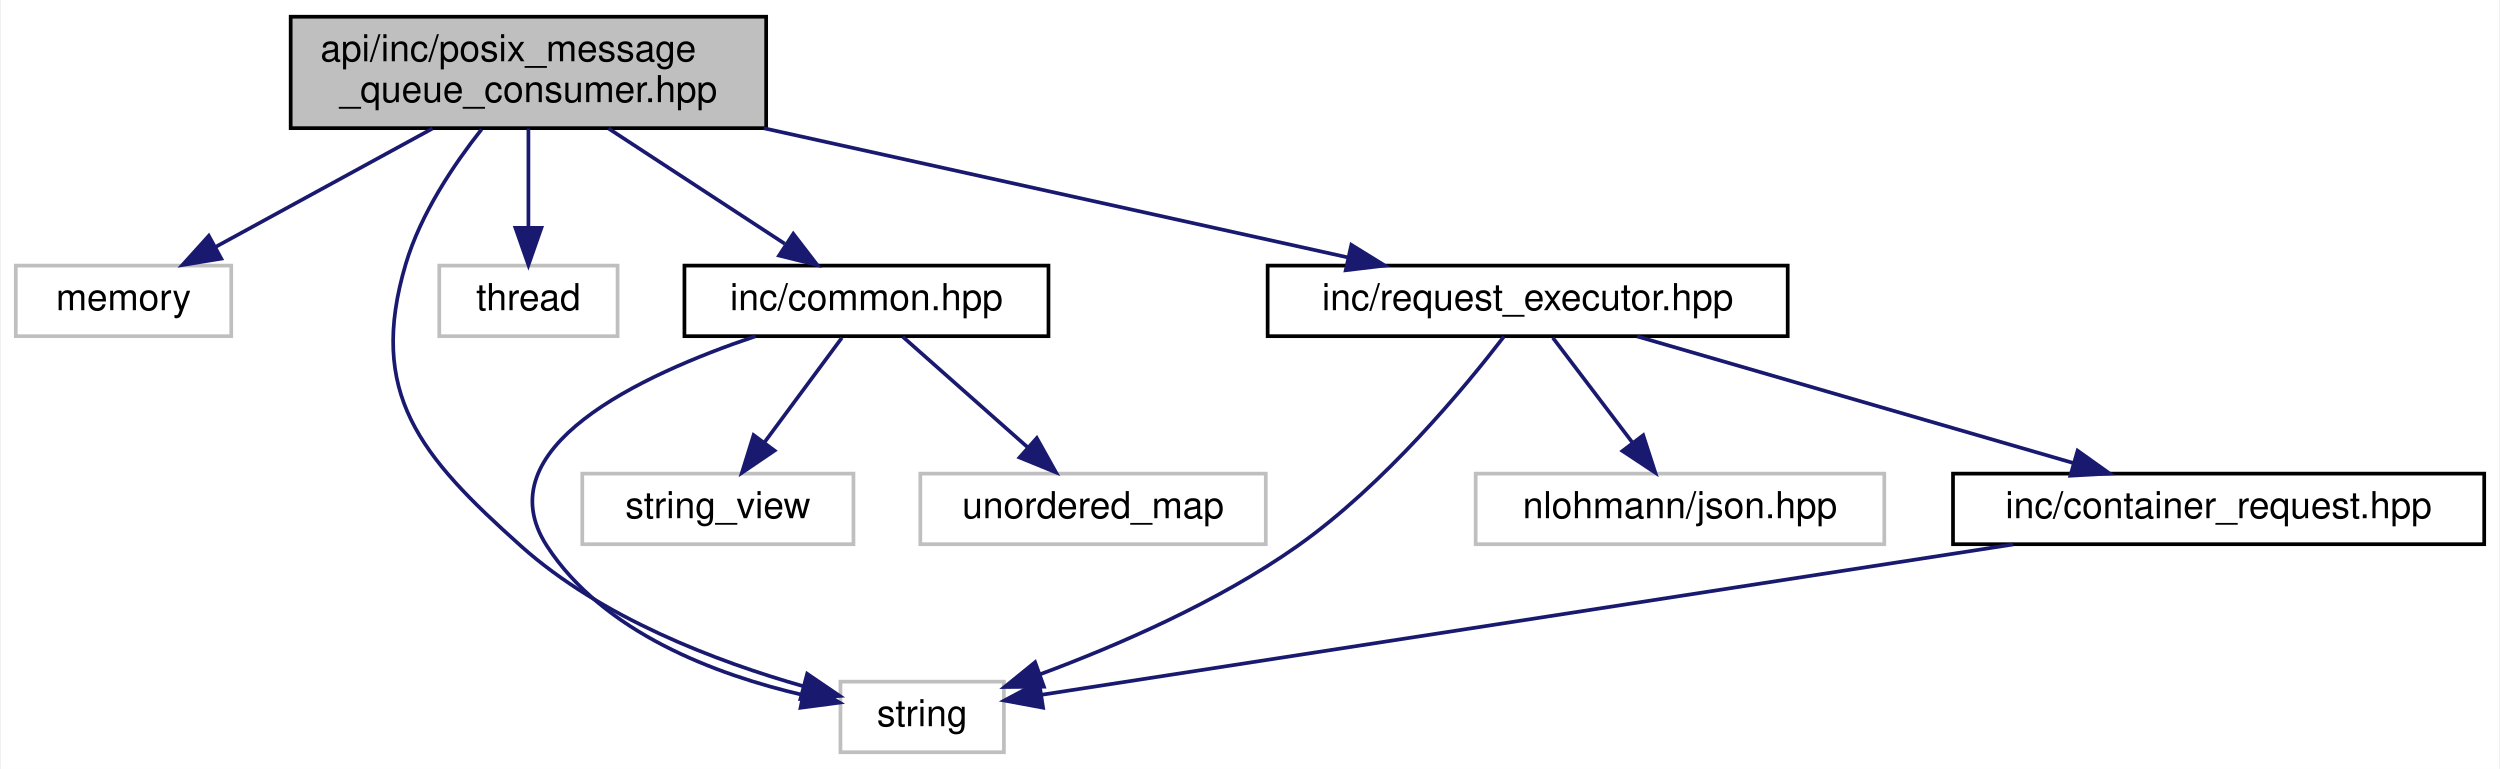
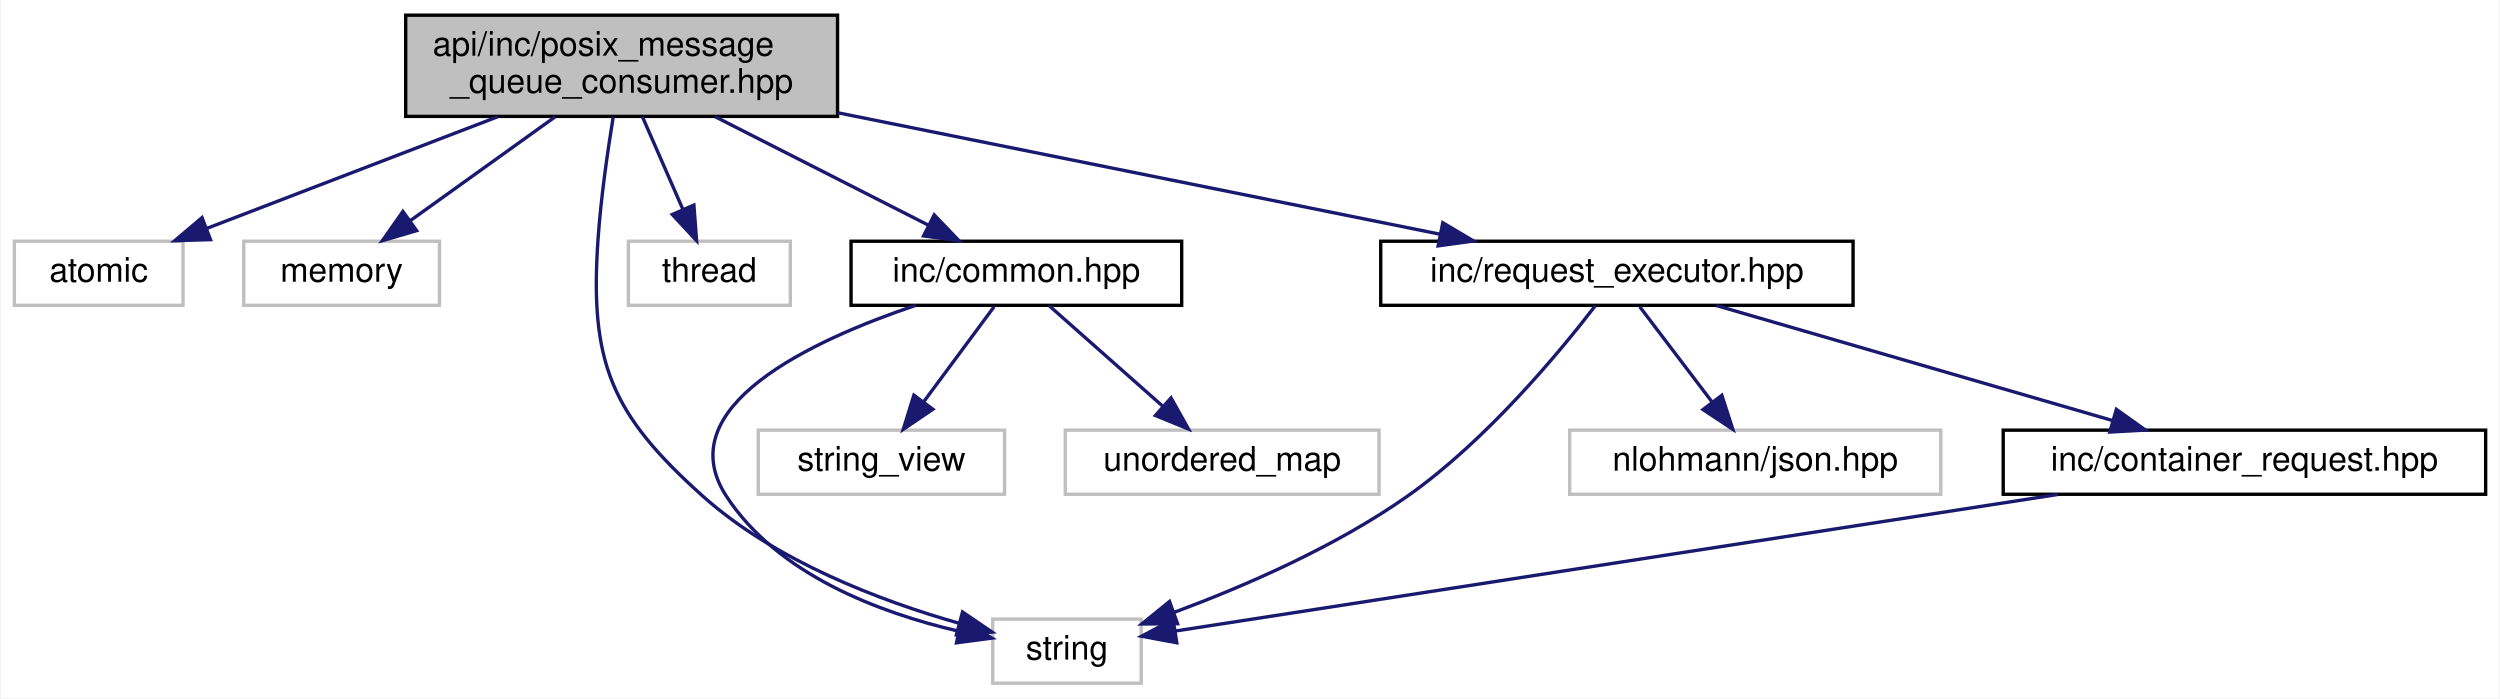
- <svg xmlns="http://www.w3.org/2000/svg" xmlns:xlink="http://www.w3.org/1999/xlink" width="673pt" height="207pt" viewBox="0.00 0.00 672.50 207.00">
+ <svg xmlns="http://www.w3.org/2000/svg" xmlns:xlink="http://www.w3.org/1999/xlink" width="741pt" height="207pt" viewBox="0.00 0.00 740.50 207.00">
  <g id="graph0" class="graph" transform="scale(1 1) rotate(0) translate(4 203)">
-     <polygon fill="white" stroke="transparent" points="-4,4 -4,-203 668.5,-203 668.5,4 -4,4" />
+     <polygon fill="white" stroke="transparent" points="-4,4 -4,-203 736.5,-203 736.5,4 -4,4" />
    <g id="node1" class="node">
      <g id="a_node1">
        <a xlink:title="Declares the MessageQueueConsumer class for handling messages from a POSIX message queue.">
-           <polygon fill="#bfbfbf" stroke="black" points="74,-168.5 74,-198.5 202,-198.5 202,-168.5 74,-168.5" />
-           <text text-anchor="start" x="82" y="-186.5" font-family="Helvetica,sans-Serif" font-size="10.00">api/inc/posix_message</text>
-           <text text-anchor="middle" x="138" y="-175.5" font-family="Helvetica,sans-Serif" font-size="10.00">_queue_consumer.hpp</text>
+           <polygon fill="#bfbfbf" stroke="black" points="116,-168.5 116,-198.5 244,-198.5 244,-168.5 116,-168.5" />
+           <text text-anchor="start" x="124" y="-186.5" font-family="Helvetica,sans-Serif" font-size="10.00">api/inc/posix_message</text>
+           <text text-anchor="middle" x="180" y="-175.5" font-family="Helvetica,sans-Serif" font-size="10.00">_queue_consumer.hpp</text>
        </a>
      </g>
    </g>
    <g id="node2" class="node">
      <g id="a_node2">
        <a xlink:title=" ">
-           <polygon fill="white" stroke="#bfbfbf" points="0,-112.5 0,-131.5 58,-131.5 58,-112.5 0,-112.5" />
-           <text text-anchor="middle" x="29" y="-119.5" font-family="Helvetica,sans-Serif" font-size="10.00">memory</text>
+           <polygon fill="white" stroke="#bfbfbf" points="0,-112.5 0,-131.5 50,-131.5 50,-112.5 0,-112.5" />
+           <text text-anchor="middle" x="25" y="-119.5" font-family="Helvetica,sans-Serif" font-size="10.00">atomic</text>
        </a>
      </g>
    </g>
    <g id="edge1" class="edge">
-       <path fill="none" stroke="midnightblue" d="M112.17,-168.4C94.53,-158.77 71.3,-146.09 53.87,-136.58" />
-       <polygon fill="midnightblue" stroke="midnightblue" points="55.31,-133.38 44.86,-131.66 51.96,-139.52 55.31,-133.38" />
+       <path fill="none" stroke="midnightblue" d="M143.27,-168.4C117.03,-158.33 82.07,-144.91 56.98,-135.28" />
+       <polygon fill="midnightblue" stroke="midnightblue" points="58.14,-131.97 47.55,-131.66 55.64,-138.51 58.14,-131.97" />
    </g>
    <g id="node3" class="node">
      <g id="a_node3">
        <a xlink:title=" ">
-           <polygon fill="white" stroke="#bfbfbf" points="222,-0.5 222,-19.5 266,-19.5 266,-0.5 222,-0.5" />
-           <text text-anchor="middle" x="244" y="-7.5" font-family="Helvetica,sans-Serif" font-size="10.00">string</text>
+           <polygon fill="white" stroke="#bfbfbf" points="68,-112.5 68,-131.5 126,-131.5 126,-112.5 68,-112.5" />
+           <text text-anchor="middle" x="97" y="-119.5" font-family="Helvetica,sans-Serif" font-size="10.00">memory</text>
        </a>
      </g>
    </g>
    <g id="edge2" class="edge">
-       <path fill="none" stroke="midnightblue" d="M125.39,-168.19C117.86,-158.66 109.01,-145.45 105,-132 94.59,-97.04 108.82,-80.33 136,-56 157.62,-36.65 188.75,-24.88 212.03,-18.26" />
-       <polygon fill="midnightblue" stroke="midnightblue" points="213.04,-21.61 221.8,-15.65 211.23,-14.85 213.04,-21.61" />
+       <path fill="none" stroke="midnightblue" d="M160.33,-168.4C147.4,-159.13 130.51,-147.03 117.43,-137.65" />
+       <polygon fill="midnightblue" stroke="midnightblue" points="119.24,-134.64 109.08,-131.66 115.17,-140.33 119.24,-134.64" />
    </g>
    <g id="node4" class="node">
      <g id="a_node4">
        <a xlink:title=" ">
-           <polygon fill="white" stroke="#bfbfbf" points="114,-112.5 114,-131.5 162,-131.5 162,-112.5 114,-112.5" />
-           <text text-anchor="middle" x="138" y="-119.5" font-family="Helvetica,sans-Serif" font-size="10.00">thread</text>
+           <polygon fill="white" stroke="#bfbfbf" points="290,-0.5 290,-19.5 334,-19.5 334,-0.5 290,-0.5" />
+           <text text-anchor="middle" x="312" y="-7.5" font-family="Helvetica,sans-Serif" font-size="10.00">string</text>
        </a>
      </g>
    </g>
    <g id="edge3" class="edge">
-       <path fill="none" stroke="midnightblue" d="M138,-168.4C138,-160.47 138,-150.46 138,-141.86" />
-       <polygon fill="midnightblue" stroke="midnightblue" points="141.5,-141.66 138,-131.66 134.5,-141.66 141.5,-141.66" />
+       <path fill="none" stroke="midnightblue" d="M177.52,-168.41C175.87,-158.31 173.85,-144.36 173,-132 170.49,-95.61 176.82,-80.33 204,-56 225.62,-36.65 256.75,-24.88 280.03,-18.26" />
+       <polygon fill="midnightblue" stroke="midnightblue" points="281.04,-21.61 289.8,-15.65 279.23,-14.85 281.04,-21.61" />
    </g>
    <g id="node5" class="node">
      <g id="a_node5">
-         <a xlink:href="common_8hpp.html" target="_top" xlink:title="Defines common constants, string views, and utility structures for the application.">
-           <polygon fill="white" stroke="black" points="180,-112.5 180,-131.5 278,-131.5 278,-112.5 180,-112.5" />
-           <text text-anchor="middle" x="229" y="-119.5" font-family="Helvetica,sans-Serif" font-size="10.00">inc/common.hpp</text>
+         <a xlink:title=" ">
+           <polygon fill="white" stroke="#bfbfbf" points="182,-112.5 182,-131.5 230,-131.5 230,-112.5 182,-112.5" />
+           <text text-anchor="middle" x="206" y="-119.5" font-family="Helvetica,sans-Serif" font-size="10.00">thread</text>
        </a>
      </g>
    </g>
    <g id="edge4" class="edge">
-       <path fill="none" stroke="midnightblue" d="M159.57,-168.4C173.88,-159.04 192.61,-146.79 207.01,-137.38" />
-       <polygon fill="midnightblue" stroke="midnightblue" points="209.3,-140.06 215.76,-131.66 205.47,-134.2 209.3,-140.06" />
+       <path fill="none" stroke="midnightblue" d="M186.16,-168.4C189.74,-160.2 194.3,-149.78 198.14,-140.99" />
+       <polygon fill="midnightblue" stroke="midnightblue" points="201.42,-142.22 202.22,-131.66 195.01,-139.42 201.42,-142.22" />
+     </g>
+     <g id="node6" class="node">
+       <g id="a_node6">
+         <a xlink:href="common_8hpp.html" target="_top" xlink:title="Defines common constants, string views, and utility structures for the application.">
+           <polygon fill="white" stroke="black" points="248,-112.5 248,-131.5 346,-131.5 346,-112.5 248,-112.5" />
+           <text text-anchor="middle" x="297" y="-119.5" font-family="Helvetica,sans-Serif" font-size="10.00">inc/common.hpp</text>
+         </a>
+       </g>
+     </g>
+     <g id="edge5" class="edge">
+       <path fill="none" stroke="midnightblue" d="M207.73,-168.4C226.83,-158.68 252.06,-145.86 270.82,-136.31" />
+       <polygon fill="midnightblue" stroke="midnightblue" points="272.65,-139.31 279.98,-131.66 269.48,-133.07 272.65,-139.31" />
+     </g>
+     <g id="node9" class="node">
+       <g id="a_node9">
+         <a xlink:href="request__executor_8hpp.html" target="_top" xlink:title="Declares the abstract RequestExecutor interface for executing requests.">
+           <polygon fill="white" stroke="black" points="405,-112.5 405,-131.5 545,-131.5 545,-112.5 405,-112.5" />
+           <text text-anchor="middle" x="475" y="-119.5" font-family="Helvetica,sans-Serif" font-size="10.00">inc/request_executor.hpp</text>
+         </a>
+       </g>
+     </g>
+     <g id="edge9" class="edge">
+       <path fill="none" stroke="midnightblue" d="M244.01,-169.59C297.44,-158.81 372.65,-143.64 422.57,-133.58" />
+       <polygon fill="midnightblue" stroke="midnightblue" points="423.39,-136.98 432.51,-131.57 422.01,-130.12 423.39,-136.98" />
+     </g>
+     <g id="edge6" class="edge">
+       <path fill="none" stroke="midnightblue" d="M267.15,-112.49C236.01,-102.01 193.93,-82.29 211,-56 226.12,-32.72 256.38,-21.38 279.86,-15.92" />
+       <polygon fill="midnightblue" stroke="midnightblue" points="280.68,-19.32 289.76,-13.86 279.26,-12.47 280.68,-19.32" />
+     </g>
+     <g id="node7" class="node">
+       <g id="a_node7">
+         <a xlink:title=" ">
+           <polygon fill="white" stroke="#bfbfbf" points="220.5,-56.5 220.5,-75.5 293.5,-75.5 293.5,-56.5 220.5,-56.5" />
+           <text text-anchor="middle" x="257" y="-63.5" font-family="Helvetica,sans-Serif" font-size="10.00">string_view</text>
+         </a>
+       </g>
+     </g>
+     <g id="edge7" class="edge">
+       <path fill="none" stroke="midnightblue" d="M290.39,-112.08C284.74,-104.46 276.46,-93.26 269.55,-83.94" />
+       <polygon fill="midnightblue" stroke="midnightblue" points="272.25,-81.7 263.48,-75.75 266.62,-85.87 272.25,-81.7" />
    </g>
    <g id="node8" class="node">
      <g id="a_node8">
-         <a xlink:href="request__executor_8hpp.html" target="_top" xlink:title="Declares the abstract RequestExecutor interface for executing requests.">
-           <polygon fill="white" stroke="black" points="337,-112.5 337,-131.5 477,-131.5 477,-112.5 337,-112.5" />
-           <text text-anchor="middle" x="407" y="-119.5" font-family="Helvetica,sans-Serif" font-size="10.00">inc/request_executor.hpp</text>
+         <a xlink:title=" ">
+           <polygon fill="white" stroke="#bfbfbf" points="311.5,-56.5 311.5,-75.5 404.5,-75.5 404.5,-56.5 311.5,-56.5" />
+           <text text-anchor="middle" x="358" y="-63.5" font-family="Helvetica,sans-Serif" font-size="10.00">unordered_map</text>
        </a>
      </g>
    </g>
    <g id="edge8" class="edge">
-       <path fill="none" stroke="midnightblue" d="M201.41,-168.47C249.54,-157.83 314.71,-143.41 358.67,-133.69" />
-       <polygon fill="midnightblue" stroke="midnightblue" points="359.53,-137.08 368.54,-131.51 358.02,-130.25 359.53,-137.08" />
-     </g>
-     <g id="edge5" class="edge">
-       <path fill="none" stroke="midnightblue" d="M199.15,-112.49C168.01,-102.01 125.93,-82.29 143,-56 158.12,-32.72 188.38,-21.38 211.86,-15.92" />
-       <polygon fill="midnightblue" stroke="midnightblue" points="212.68,-19.32 221.76,-13.86 211.26,-12.47 212.68,-19.32" />
-     </g>
-     <g id="node6" class="node">
-       <g id="a_node6">
-         <a xlink:title=" ">
-           <polygon fill="white" stroke="#bfbfbf" points="152.5,-56.5 152.5,-75.5 225.5,-75.5 225.5,-56.5 152.5,-56.5" />
-           <text text-anchor="middle" x="189" y="-63.5" font-family="Helvetica,sans-Serif" font-size="10.00">string_view</text>
-         </a>
-       </g>
-     </g>
-     <g id="edge6" class="edge">
-       <path fill="none" stroke="midnightblue" d="M222.39,-112.08C216.74,-104.46 208.46,-93.26 201.55,-83.94" />
-       <polygon fill="midnightblue" stroke="midnightblue" points="204.25,-81.7 195.48,-75.75 198.62,-85.87 204.25,-81.7" />
-     </g>
-     <g id="node7" class="node">
-       <g id="a_node7">
-         <a xlink:title=" ">
-           <polygon fill="white" stroke="#bfbfbf" points="243.5,-56.5 243.5,-75.5 336.5,-75.5 336.5,-56.5 243.5,-56.5" />
-           <text text-anchor="middle" x="290" y="-63.5" font-family="Helvetica,sans-Serif" font-size="10.00">unordered_map</text>
-         </a>
-       </g>
-     </g>
-     <g id="edge7" class="edge">
-       <path fill="none" stroke="midnightblue" d="M238.8,-112.32C247.82,-104.34 261.41,-92.31 272.32,-82.65" />
-       <polygon fill="midnightblue" stroke="midnightblue" points="274.85,-85.08 280.02,-75.83 270.21,-79.84 274.85,-85.08" />
-     </g>
-     <g id="edge9" class="edge">
-       <path fill="none" stroke="midnightblue" d="M400.61,-112.39C390.22,-98.88 368.45,-72.53 345,-56 323.7,-40.98 296.58,-29.23 275.81,-21.51" />
-       <polygon fill="midnightblue" stroke="midnightblue" points="276.77,-18.14 266.17,-18.05 274.4,-24.73 276.77,-18.14" />
-     </g>
-     <g id="node9" class="node">
-       <g id="a_node9">
-         <a xlink:title=" ">
-           <polygon fill="white" stroke="#bfbfbf" points="393,-56.5 393,-75.5 503,-75.5 503,-56.5 393,-56.5" />
-           <text text-anchor="middle" x="448" y="-63.5" font-family="Helvetica,sans-Serif" font-size="10.00">nlohmann/json.hpp</text>
-         </a>
-       </g>
+       <path fill="none" stroke="midnightblue" d="M306.8,-112.32C315.82,-104.34 329.41,-92.31 340.32,-82.65" />
+       <polygon fill="midnightblue" stroke="midnightblue" points="342.85,-85.08 348.02,-75.83 338.21,-79.84 342.85,-85.08" />
    </g>
    <g id="edge10" class="edge">
-       <path fill="none" stroke="midnightblue" d="M413.77,-112.08C419.56,-104.46 428.06,-93.26 435.14,-83.94" />
-       <polygon fill="midnightblue" stroke="midnightblue" points="438.1,-85.83 441.36,-75.75 432.52,-81.6 438.1,-85.83" />
+       <path fill="none" stroke="midnightblue" d="M468.61,-112.39C458.22,-98.88 436.45,-72.53 413,-56 391.7,-40.98 364.58,-29.23 343.81,-21.51" />
+       <polygon fill="midnightblue" stroke="midnightblue" points="344.77,-18.14 334.17,-18.05 342.4,-24.73 344.77,-18.14" />
    </g>
    <g id="node10" class="node">
      <g id="a_node10">
-         <a xlink:href="container__request_8hpp.html" target="_top" xlink:title="Data structure for representing a container operation request.">
-           <polygon fill="white" stroke="black" points="521.5,-56.5 521.5,-75.5 664.5,-75.5 664.5,-56.5 521.5,-56.5" />
-           <text text-anchor="middle" x="593" y="-63.5" font-family="Helvetica,sans-Serif" font-size="10.00">inc/container_request.hpp</text>
+         <a xlink:title=" ">
+           <polygon fill="white" stroke="#bfbfbf" points="461,-56.5 461,-75.5 571,-75.5 571,-56.5 461,-56.5" />
+           <text text-anchor="middle" x="516" y="-63.5" font-family="Helvetica,sans-Serif" font-size="10.00">nlohmann/json.hpp</text>
        </a>
      </g>
    </g>
    <g id="edge11" class="edge">
-       <path fill="none" stroke="midnightblue" d="M436.47,-112.44C468.17,-103.24 518.73,-88.56 553.77,-78.39" />
-       <polygon fill="midnightblue" stroke="midnightblue" points="555.04,-81.67 563.67,-75.52 553.09,-74.94 555.04,-81.67" />
+       <path fill="none" stroke="midnightblue" d="M481.77,-112.08C487.56,-104.46 496.06,-93.26 503.14,-83.94" />
+       <polygon fill="midnightblue" stroke="midnightblue" points="506.1,-85.83 509.36,-75.75 500.52,-81.6 506.1,-85.83" />
+     </g>
+     <g id="node11" class="node">
+       <g id="a_node11">
+         <a xlink:href="container__request_8hpp.html" target="_top" xlink:title="Data structure for representing a container operation request.">
+           <polygon fill="white" stroke="black" points="589.5,-56.5 589.5,-75.5 732.5,-75.5 732.5,-56.5 589.5,-56.5" />
+           <text text-anchor="middle" x="661" y="-63.5" font-family="Helvetica,sans-Serif" font-size="10.00">inc/container_request.hpp</text>
+         </a>
+       </g>
    </g>
    <g id="edge12" class="edge">
-       <path fill="none" stroke="midnightblue" d="M537.7,-56.44C463.9,-45.03 335.63,-25.18 276.08,-15.96" />
-       <polygon fill="midnightblue" stroke="midnightblue" points="276.54,-12.49 266.12,-14.42 275.47,-19.41 276.54,-12.49" />
+       <path fill="none" stroke="midnightblue" d="M504.47,-112.44C536.17,-103.24 586.73,-88.56 621.77,-78.39" />
+       <polygon fill="midnightblue" stroke="midnightblue" points="623.04,-81.67 631.67,-75.52 621.09,-74.94 623.04,-81.67" />
+     </g>
+     <g id="edge13" class="edge">
+       <path fill="none" stroke="midnightblue" d="M605.7,-56.44C531.9,-45.03 403.63,-25.18 344.08,-15.96" />
+       <polygon fill="midnightblue" stroke="midnightblue" points="344.54,-12.49 334.12,-14.42 343.47,-19.41 344.54,-12.49" />
    </g>
  </g>
</svg>
